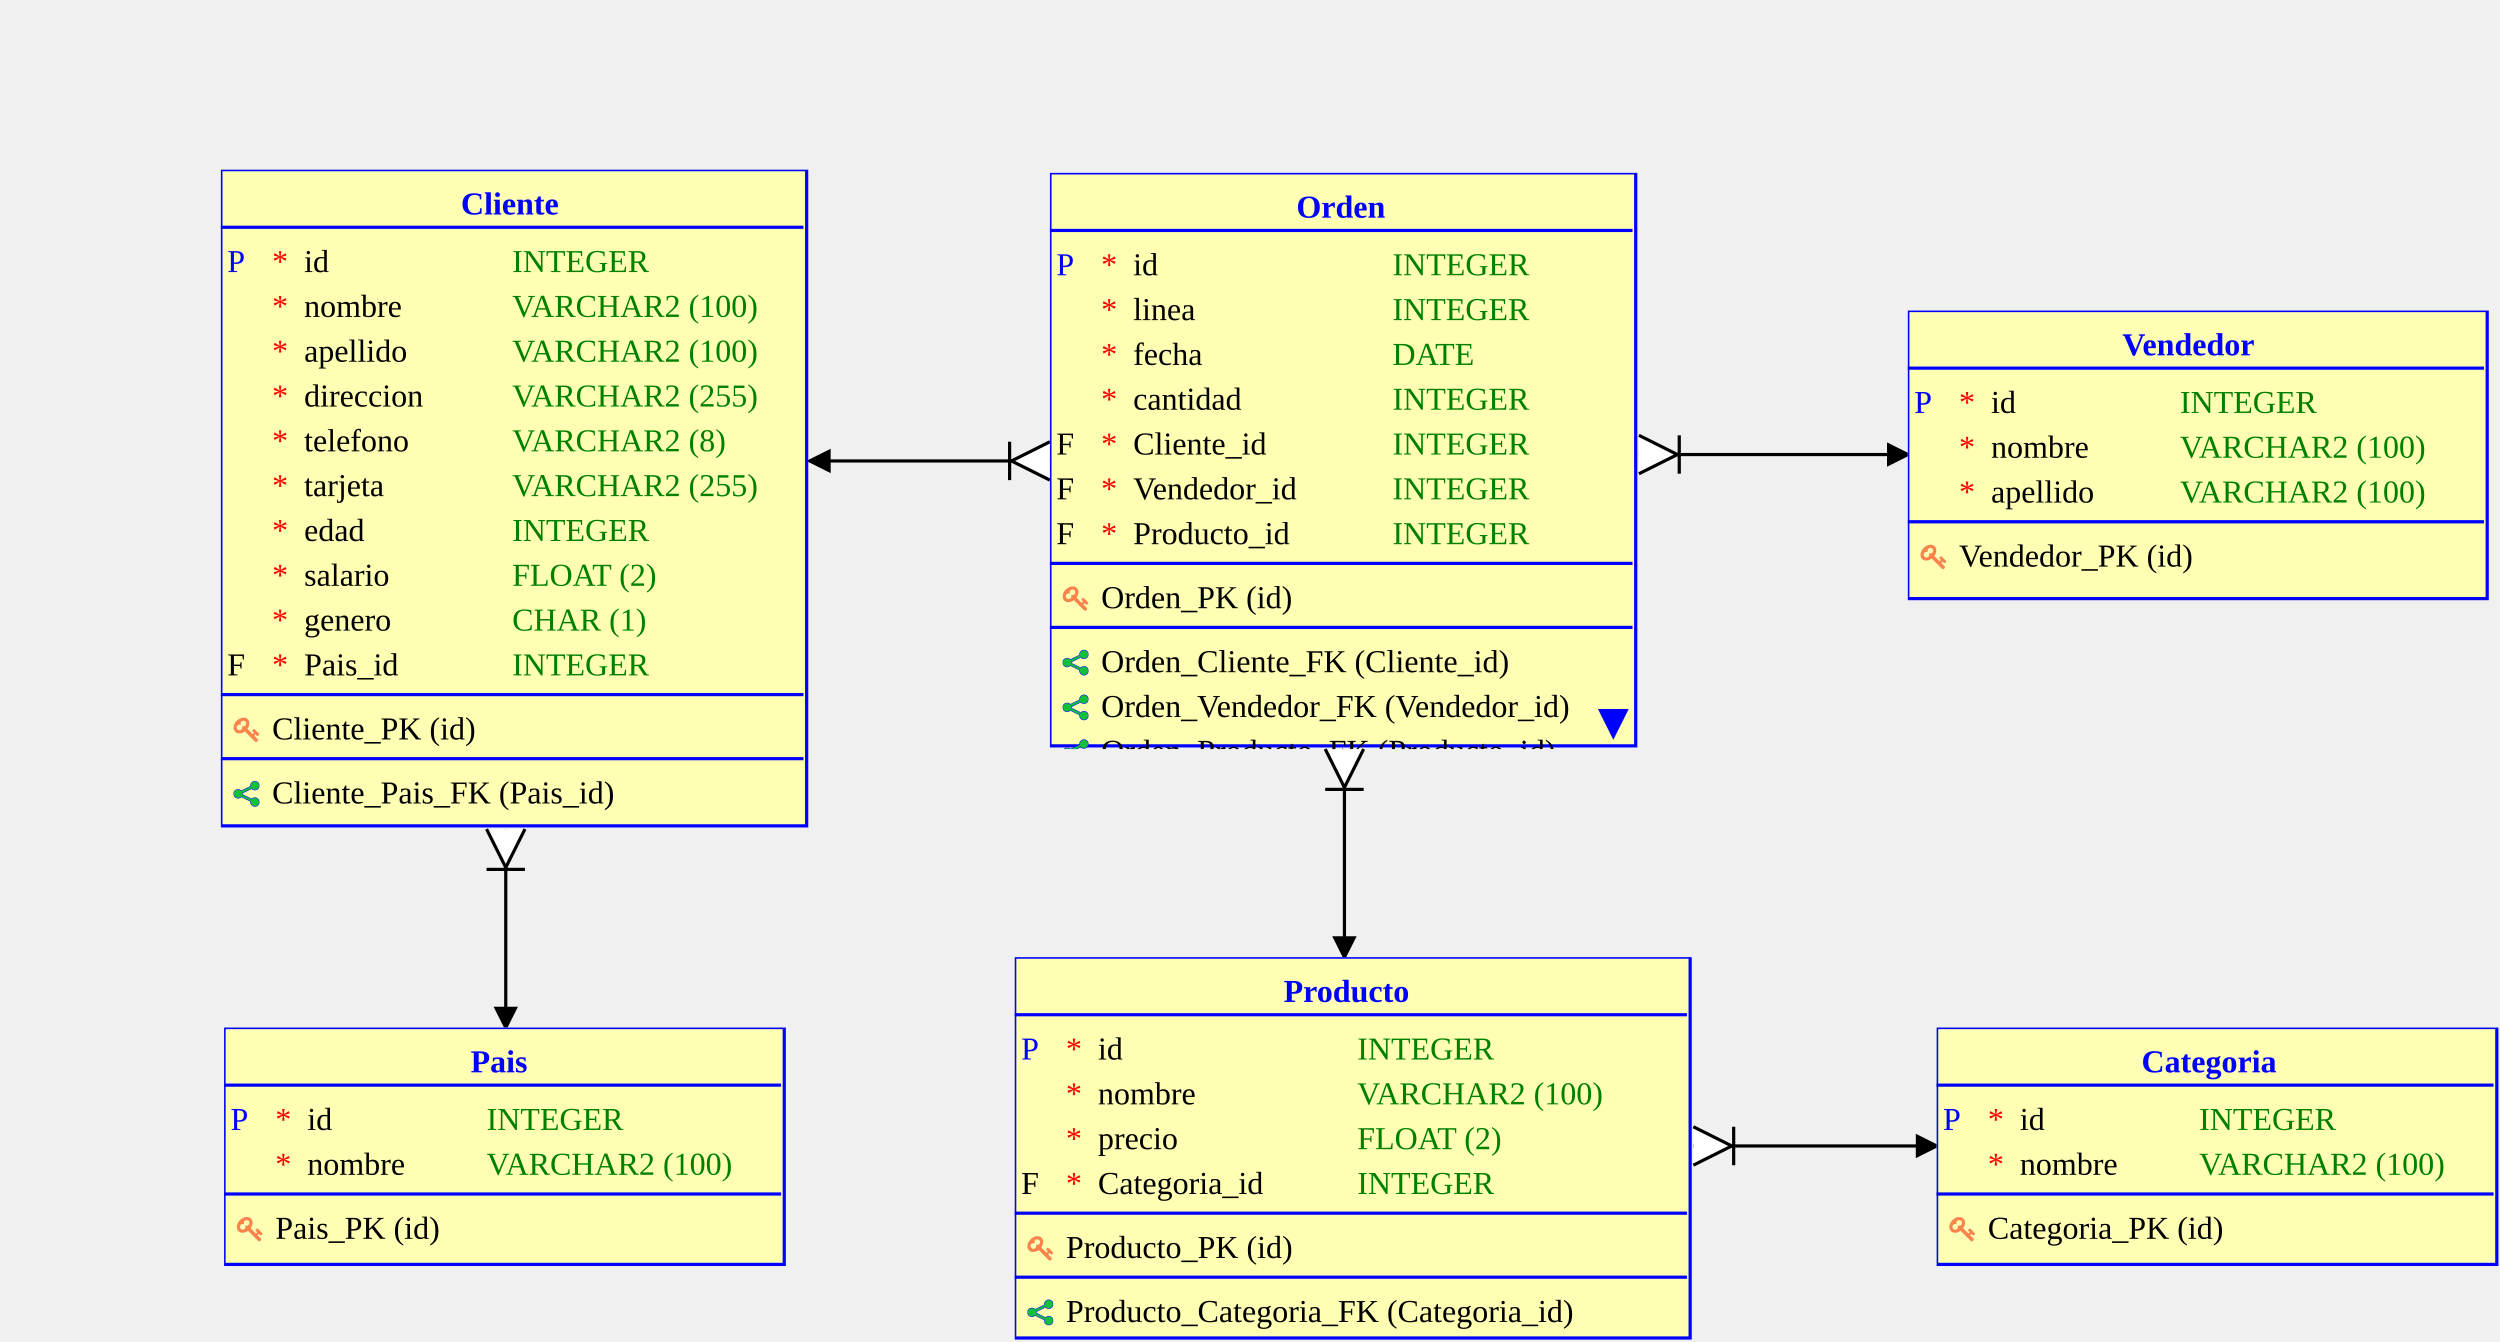
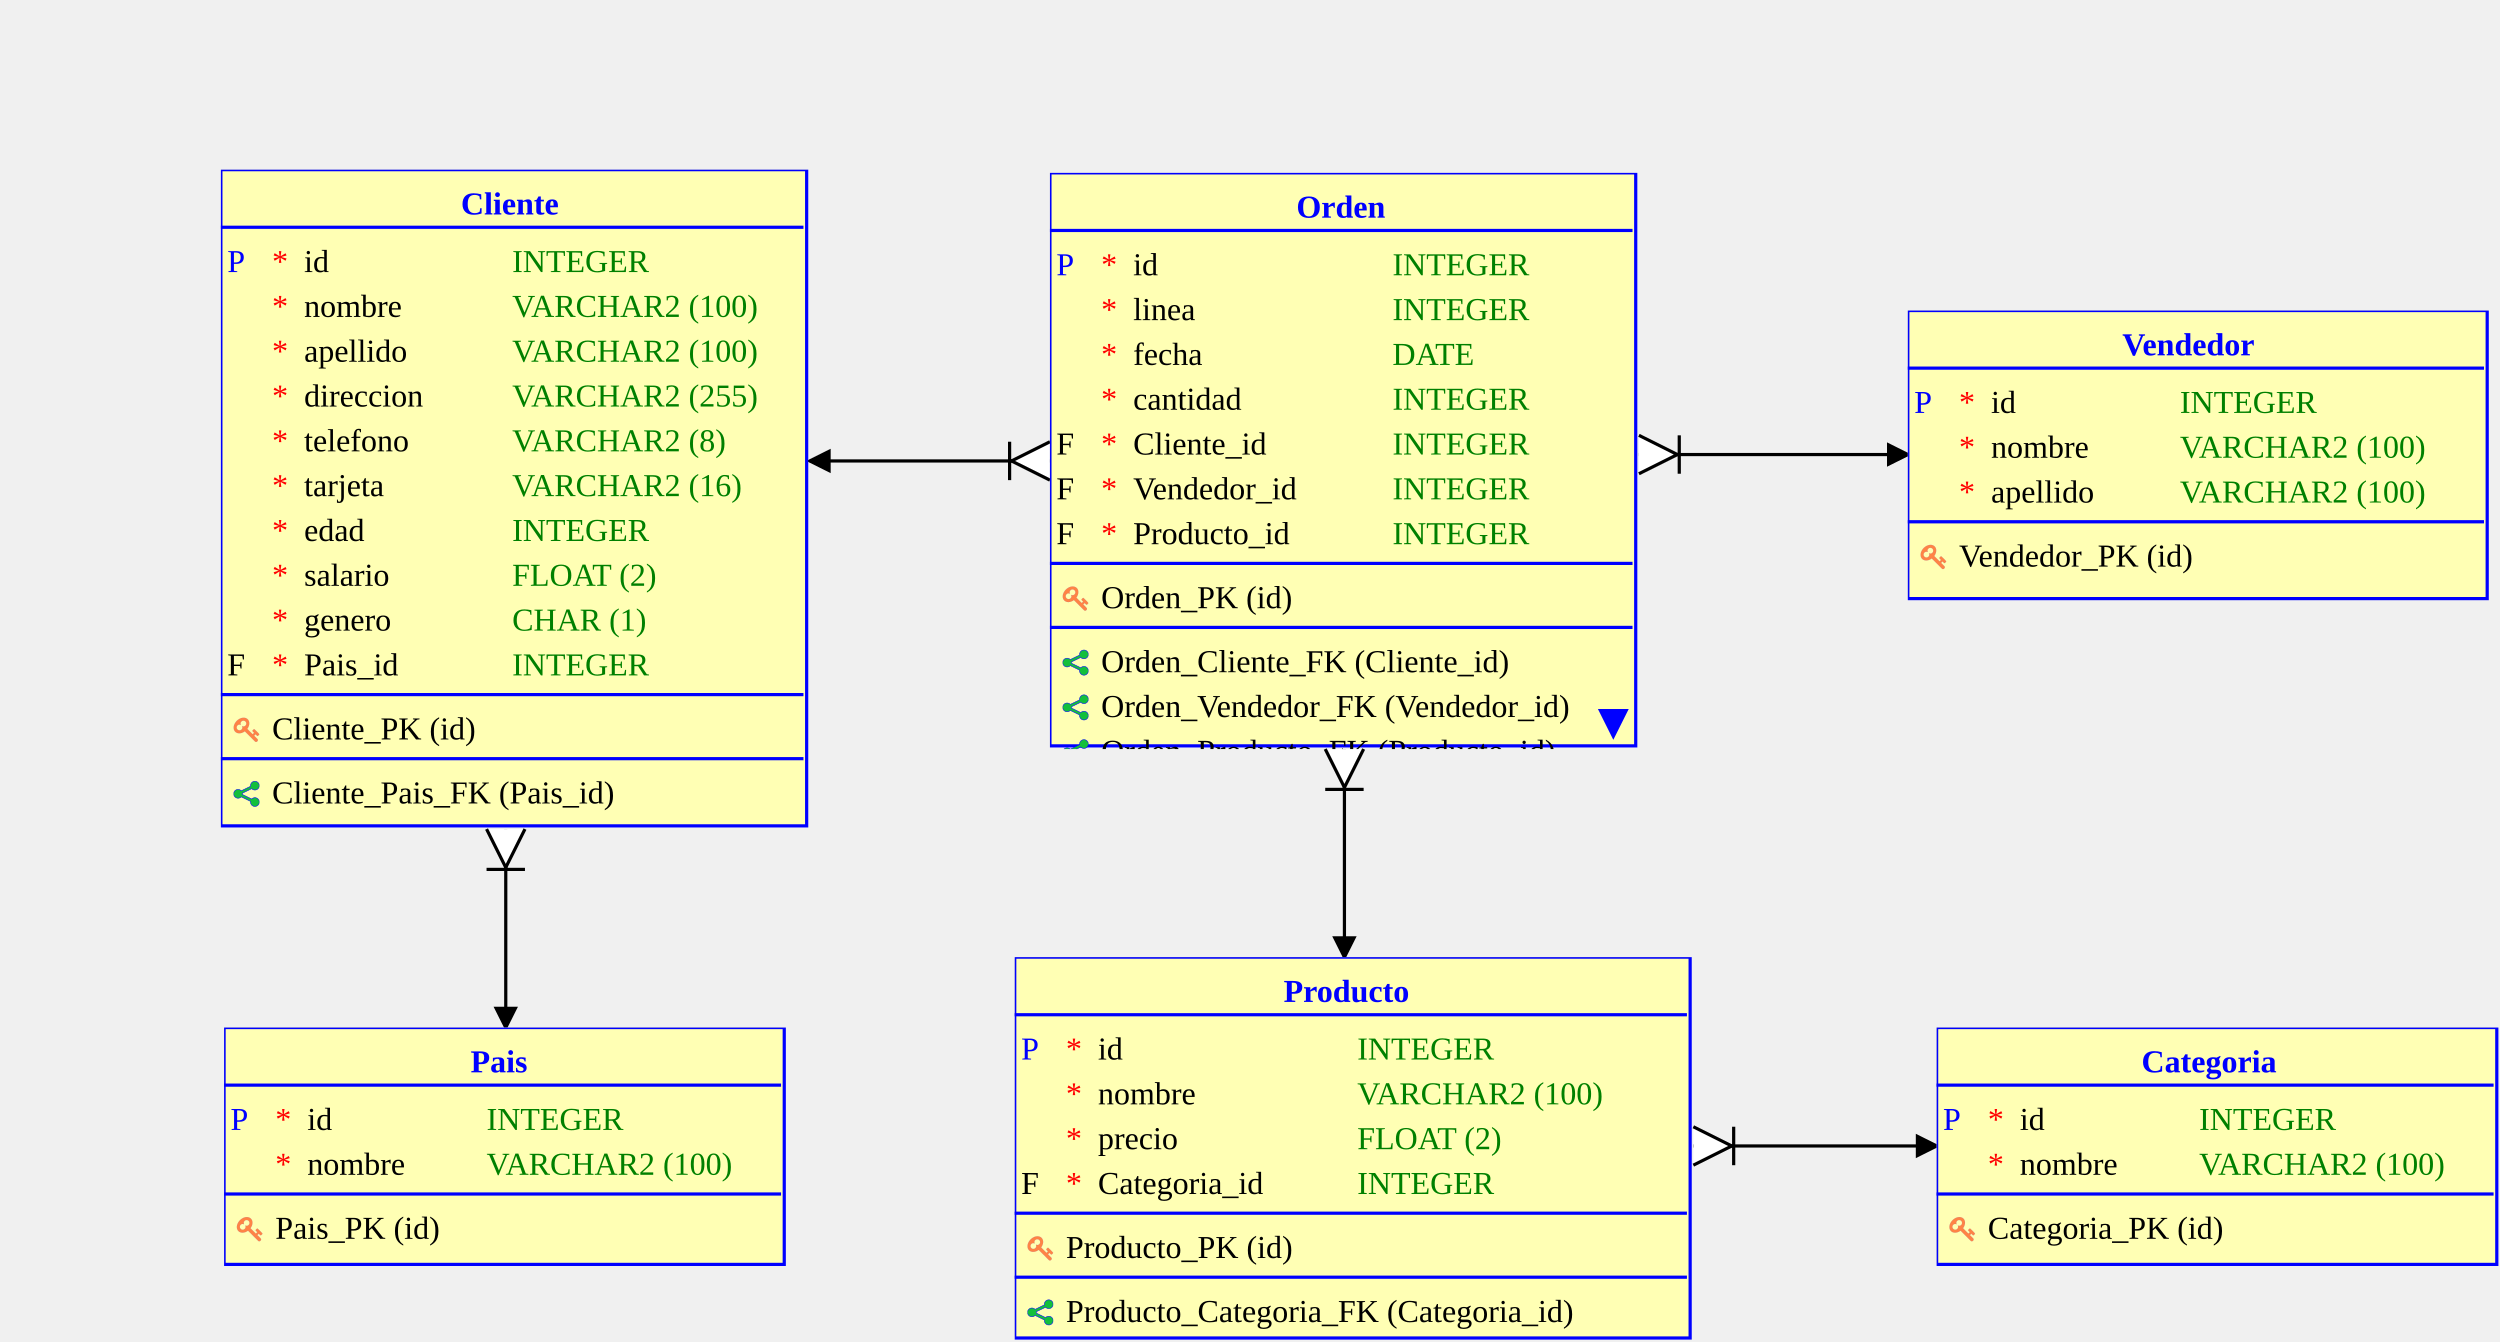
<svg xmlns="http://www.w3.org/2000/svg" xmlns:xlink="http://www.w3.org/1999/xlink" version="1.1" width="781" height="419">
  <defs id="dmw_defs">
    <svg id="fk_sym" viewBox="0 0 48.665 48.665" style="enable-background:new 0 0 48.665 48.665;">
      <g>
        <path d="M40.332,31.592c-2.377,0-4.515,1-6.033,2.598l-17.737-8.686c0.061-0.406,0.103-0.82,0.103-1.246    c0-0.414-0.04-0.818-0.098-1.215l17.711-8.589c1.519,1.609,3.666,2.619,6.054,2.619c4.603,0,8.333-3.731,8.333-8.333    c0-4.603-3.73-8.333-8.333-8.333s-8.333,3.73-8.333,8.333c0,0.414,0.04,0.817,0.098,1.215l-17.709,8.589    c-1.519-1.609-3.666-2.619-6.054-2.619C3.73,15.925,0,19.656,0,24.258c0,4.603,3.73,8.333,8.333,8.333    c2.377,0,4.515-1,6.033-2.596l17.736,8.685c-0.062,0.406-0.104,0.82-0.104,1.245c0,4.604,3.73,8.333,8.333,8.333    s8.333-3.729,8.333-8.333C48.665,35.322,44.935,31.592,40.332,31.592z" fill="#13bf3b" />
      </g>
    </svg>
    <svg id="pk_sym" viewBox="0 0 480.509 480.509" style="enable-background:new 0 0 480.509 480.509;">
      <g>
        <path d="M418.119,331.046c4.094,4.374,7.766,8.186,10.996,11.416c3.237,3.238,6.714,6.376,10.427,9.422   c3.71,3.042,6.427,4.568,8.135,4.568c3.241,0,9.517-4.661,18.843-13.99c9.328-9.321,13.989-15.604,13.989-18.842   c0-1.523-2.714-5.421-8.138-11.704c-5.421-6.276-12.364-13.702-20.838-22.271c-8.473-8.565-16.703-16.744-24.694-24.55   c-8.001-7.81-15.8-15.373-23.417-22.703c-7.611-7.327-11.992-11.56-13.135-12.703c-1.902-1.902-4.093-2.853-6.563-2.853   c-3.237,0-9.521,4.661-18.843,13.988c-9.328,9.322-13.989,15.605-13.989,18.843c0,1.711,1.522,4.421,4.568,8.138   c3.046,3.71,6.188,7.187,9.421,10.424c3.23,3.23,7.047,6.899,11.42,10.992c4.377,4.093,6.848,6.423,7.423,6.995l-27.408,27.404   L254.954,222.268c24.94-33.498,37.408-68.236,37.408-104.211c0-31.024-9.761-56.293-29.263-75.801   c-19.512-19.511-44.778-29.265-75.805-29.265c-30.454,0-60.244,9.042-89.363,27.119c-29.121,18.083-52.727,41.686-70.808,70.808   C9.042,140.038,0,169.828,0,200.28c0,31.029,9.753,56.286,29.265,75.803c19.511,19.517,44.777,29.27,75.801,29.27   c35.976,0,70.71-12.467,104.212-37.407l191.574,191.579c5.332,5.328,11.796,7.994,19.417,7.994c7.991,0,15.704-3.72,23.12-11.14   c7.426-7.426,11.143-15.129,11.143-23.127c0-7.617-2.666-14.092-7.994-19.417l-62.811-62.811l27.405-27.404   C411.699,324.195,414.033,326.666,418.119,331.046z M221.556,161.458c-10.656,10.657-23.601,15.987-38.828,15.987   c-7.996,0-15.896-1.812-23.7-5.43c3.617,7.808,5.426,15.706,5.426,23.7c0,15.229-5.327,28.171-15.987,38.828   c-10.66,10.655-23.606,15.986-38.831,15.986c-15.227,0-28.168-5.325-38.828-15.986c-10.657-10.657-15.987-23.599-15.987-38.828   c0-15.227,5.327-28.171,15.987-38.828C81.464,146.23,94.409,140.9,109.636,140.9c7.992,0,15.893,1.809,23.695,5.424   c-3.616-7.804-5.424-15.706-5.424-23.699c0-15.227,5.327-28.171,15.987-38.828c10.66-10.657,23.604-15.987,38.831-15.987   c15.227,0,28.171,5.327,38.828,15.987c10.657,10.66,15.987,23.601,15.987,38.828C237.539,137.852,232.209,150.797,221.556,161.458z   " fill="#ff8345" />
      </g>
    </svg>
    <svg id="uk_sym" viewBox="0 0 490 490" style="enable-background:new 0 0 490 490;">
      <g>
        <polygon points="236.99,11.41 0,246.348 236.99,478.678 236.99,350.609 129.864,245 236.99,139.391  " fill="#0064fb" />
        <polygon points="253.01,478.59 490,243.651 253.01,11.322 253.01,139.391 360.136,245 253.01,350.609  " fill="#0064fb" />
      </g>
    </svg>
    <svg id="link_sym" viewBox="0 0 1000 900" style="enable-background:new 0 0 1000 900;">
      <g>
        <path fill="black" d="M660.224 422.656c6.976 16.192-0.512 35.008-16.768 42.048-16.128 6.976-34.944-0.448-41.984-16.768-8.448-19.776-20.736-37.696-36.224-53.248-64.64-64.64-177.344-64.64-241.92 0l-145.216 145.28c-66.688 66.688-66.688 175.232 0 241.984 66.688 66.688 175.104 66.752 241.92 0l92.8-92.864c12.48-12.48 32.768-12.48 45.248 0s12.48 32.768 0 45.248l-92.8 92.864c-91.648 91.648-240.832 91.52-332.416 0-91.712-91.648-91.712-240.832 0-332.48l145.216-145.28c44.352-44.416 103.424-68.864 166.272-68.864s121.792 24.448 166.208 68.864c21.248 21.312 38.016 45.952 49.664 73.216zM891.136 401.344l-145.216 145.216c-88.768 88.832-243.712 88.832-332.416 0-21.312-21.312-38.080-45.952-49.728-73.216-7.040-16.256 0.448-35.072 16.704-42.048 16.064-6.784 35.008 0.512 41.984 16.768 8.512 19.776 20.8 37.696 36.288 53.248 64.64 64.64 177.344 64.64 241.92 0l145.216-145.216c66.688-66.688 66.688-175.232 0-241.984-66.752-66.624-175.168-66.688-241.92 0l-92.8 92.864c-12.48 12.48-32.768 12.48-45.248 0s-12.48-32.768 0-45.248l92.8-92.864c45.824-45.824 105.984-68.736 166.208-68.736s120.448 22.912 166.272 68.736c91.584 91.648 91.584 240.768-0.064 332.48z" />
      </g>
    </svg>
    <clipPath clipPathUnits="userSpaceOnUse" id="clipPath1_0_">
      <rect x="0" y="0" width="176" height="75" />
    </clipPath>
    <clipPath clipPathUnits="userSpaceOnUse" id="clipPath3_0_">
      <rect x="0" y="0" width="184" height="180" />
    </clipPath>
    <clipPath clipPathUnits="userSpaceOnUse" id="clipPath5_0_">
      <rect x="0" y="0" width="212" height="120" />
    </clipPath>
    <clipPath clipPathUnits="userSpaceOnUse" id="clipPath6_0_">
      <rect x="0" y="0" width="182" height="91" />
    </clipPath>
    <clipPath clipPathUnits="userSpaceOnUse" id="clipPath2_0_">
      <rect x="0" y="0" width="184" height="206" />
    </clipPath>
    <clipPath clipPathUnits="userSpaceOnUse" id="clipPath4_0_">
      <rect x="0" y="0" width="176" height="75" />
    </clipPath>
  </defs>
  <g stroke-linecap="butt">
    <path stroke="rgb(0,0,0)" fill="none" stroke-opacity="1.0" stroke-width="1" d="M605 358 L529 358" />
    <polygon stroke="rgb(0,0,0)" stroke-dasharray="none" points="605 358 599 361 599 355" fill="rgb(0,0,0)" stroke-width="1" stroke-opacity="1.0" />
    <path stroke-dasharray="none" d="M529.0 352.0 L541.0 358.0 L529.0 364.0 M541.6 352.0 L541.6 364.0" fill="white" stroke-width="1" stroke-opacity="1.0" stroke="rgb(0,0,0)" />
  </g>
  <g stroke-linecap="butt">
    <path stroke="rgb(0,0,0)" fill="none" stroke-opacity="1.0" stroke-width="1" d="M158 321 L158 259" />
    <polygon stroke="rgb(0,0,0)" stroke-dasharray="none" points="158 321 155 315 161 315" fill="rgb(0,0,0)" stroke-width="1" stroke-opacity="1.0" />
    <path stroke-dasharray="none" d="M164.0 259.0 L158.0 271.0 L152.0 259.0 M164.0 271.6 L152.0 271.6" fill="white" stroke-width="1" stroke-opacity="1.0" stroke="rgb(0,0,0)" />
  </g>
  <g stroke-linecap="butt">
    <path stroke="rgb(0,0,0)" fill="none" stroke-opacity="1.0" stroke-width="1" d="M253 144 L328 144" />
    <polygon stroke="rgb(0,0,0)" stroke-dasharray="none" points="253 144 259 141 259 147" fill="rgb(0,0,0)" stroke-width="1" stroke-opacity="1.0" />
    <path stroke-dasharray="none" d="M328.0 150.0 L316.0 144.0 L328.0 138.0 M315.4 150.0 L315.4 138.0" fill="white" stroke-width="1" stroke-opacity="1.0" stroke="rgb(0,0,0)" />
  </g>
  <g stroke-linecap="butt">
    <path stroke="rgb(0,0,0)" fill="none" stroke-opacity="1.0" stroke-width="1" d="M420 299 L420 234" />
    <polygon stroke="rgb(0,0,0)" stroke-dasharray="none" points="420 299 417 293 423 293" fill="rgb(0,0,0)" stroke-width="1" stroke-opacity="1.0" />
    <path stroke-dasharray="none" d="M426.0 234.0 L420.0 246.0 L414.0 234.0 M426.0 246.6 L414.0 246.6" fill="white" stroke-width="1" stroke-opacity="1.0" stroke="rgb(0,0,0)" />
  </g>
  <g stroke-linecap="butt">
    <path stroke="rgb(0,0,0)" fill="none" stroke-opacity="1.0" stroke-width="1" d="M596 142 L512 142" />
    <polygon stroke="rgb(0,0,0)" stroke-dasharray="none" points="596 142 590 145 590 139" fill="rgb(0,0,0)" stroke-width="1" stroke-opacity="1.0" />
    <path stroke-dasharray="none" d="M512.0 136.0 L524.0 142.0 L512.0 148.0 M524.6 136.0 L524.6 148.0" fill="white" stroke-width="1" stroke-opacity="1.0" stroke="rgb(0,0,0)" />
  </g>
+   <g fill="rgb(255,255,180)" stroke="rgb(0,0,255)" fill-opacity="1.0" stroke-opacity="1.0" clip-path="url(#clipPath1_0_)" transform="translate(605,321)">
+     <rect x="0" y="0" width="175" height="74" />
+     <text id="0D2E7921-8C8CE965725F" x="64" y="14" fill="rgb(0,0,255)" font-weight="bold" fill-opacity="1.0" font-size="10" stroke="none">
+ Categoria
+ </text>
+     <line x1="0" y1="18" x2="174" y2="18" fill="none" stroke="rgb(0,0,255)" />
+     <text x="16" y="32" fill="rgb(255,0,0)" fill-opacity="1.0" font-size="10" stroke="none">
+ *
+ </text>
+     <text x="2" y="32" fill="rgb(0,0,255)" fill-opacity="1.0" font-size="10" stroke="none">
+ P
+ </text>
+     <text x="26" y="32" fill="rgb(0,0,0)" fill-opacity="1.0" font-size="10" stroke="none">
+ id
+ </text>
+     <text x="82" y="32" fill="rgb(0,128,0)" fill-opacity="1.0" font-size="10" stroke="none">
+ INTEGER
+ </text>
+     <text x="16" y="46" fill="rgb(255,0,0)" fill-opacity="1.0" font-size="10" stroke="none">
+ *
+ </text>
+     <text x="26" y="46" fill="rgb(0,0,0)" fill-opacity="1.0" font-size="10" stroke="none">
+ nombre
+ </text>
+     <text x="82" y="46" fill="rgb(0,128,0)" fill-opacity="1.0" font-size="10" stroke="none">
+ VARCHAR2 (100)
+ </text>
+     <line x1="0" y1="52" x2="174" y2="52" fill="none" stroke="rgb(0,0,255)" />
+     <use xlink:href="#pk_sym" x="4" y="59" width="8" height="8" fill-opacity="1.0" />
+     <text x="16" y="66" fill="rgb(0,0,0)" fill-opacity="1.0" font-size="10" stroke="none">
+ Categoria_PK (id)
+ </text>
+   </g>
+   <g fill="rgb(255,255,180)" stroke="rgb(0,0,255)" fill-opacity="1.0" stroke-opacity="1.0" clip-path="url(#clipPath3_0_)" transform="translate(328,54)">
+     <rect x="0" y="0" width="183" height="179" />
+     <text id="5F2838C7-EDFB15B4B91F" x="77" y="14" fill="rgb(0,0,255)" font-weight="bold" fill-opacity="1.0" font-size="10" stroke="none">
+ Orden
+ </text>
+     <line x1="0" y1="18" x2="182" y2="18" fill="none" stroke="rgb(0,0,255)" />
+     <text x="16" y="32" fill="rgb(255,0,0)" fill-opacity="1.0" font-size="10" stroke="none">
+ *
+ </text>
+     <text x="2" y="32" fill="rgb(0,0,255)" fill-opacity="1.0" font-size="10" stroke="none">
+ P
+ </text>
+     <text x="26" y="32" fill="rgb(0,0,0)" fill-opacity="1.0" font-size="10" stroke="none">
+ id
+ </text>
+     <text x="107" y="32" fill="rgb(0,128,0)" fill-opacity="1.0" font-size="10" stroke="none">
+ INTEGER
+ </text>
+     <text x="16" y="46" fill="rgb(255,0,0)" fill-opacity="1.0" font-size="10" stroke="none">
+ *
+ </text>
+     <text x="26" y="46" fill="rgb(0,0,0)" fill-opacity="1.0" font-size="10" stroke="none">
+ linea
+ </text>
+     <text x="107" y="46" fill="rgb(0,128,0)" fill-opacity="1.0" font-size="10" stroke="none">
+ INTEGER
+ </text>
+     <text x="16" y="60" fill="rgb(255,0,0)" fill-opacity="1.0" font-size="10" stroke="none">
+ *
+ </text>
+     <text x="26" y="60" fill="rgb(0,0,0)" fill-opacity="1.0" font-size="10" stroke="none">
+ fecha
+ </text>
+     <text x="107" y="60" fill="rgb(0,128,0)" fill-opacity="1.0" font-size="10" stroke="none">
+ DATE
+ </text>
+     <text x="16" y="74" fill="rgb(255,0,0)" fill-opacity="1.0" font-size="10" stroke="none">
+ *
+ </text>
+     <text x="26" y="74" fill="rgb(0,0,0)" fill-opacity="1.0" font-size="10" stroke="none">
+ cantidad
+ </text>
+     <text x="107" y="74" fill="rgb(0,128,0)" fill-opacity="1.0" font-size="10" stroke="none">
+ INTEGER
+ </text>
+     <text x="16" y="88" fill="rgb(255,0,0)" fill-opacity="1.0" font-size="10" stroke="none">
+ *
+ </text>
+     <text x="2" y="88" fill="rgb(0,0,0)" fill-opacity="1.0" font-size="10" stroke="none">
+ F
+ </text>
+     <text x="26" y="88" fill="rgb(0,0,0)" fill-opacity="1.0" font-size="10" stroke="none">
+ Cliente_id
+ </text>
+     <text x="107" y="88" fill="rgb(0,128,0)" fill-opacity="1.0" font-size="10" stroke="none">
+ INTEGER
+ </text>
+     <text x="16" y="102" fill="rgb(255,0,0)" fill-opacity="1.0" font-size="10" stroke="none">
+ *
+ </text>
+     <text x="2" y="102" fill="rgb(0,0,0)" fill-opacity="1.0" font-size="10" stroke="none">
+ F
+ </text>
+     <text x="26" y="102" fill="rgb(0,0,0)" fill-opacity="1.0" font-size="10" stroke="none">
+ Vendedor_id
+ </text>
+     <text x="107" y="102" fill="rgb(0,128,0)" fill-opacity="1.0" font-size="10" stroke="none">
+ INTEGER
+ </text>
+     <text x="16" y="116" fill="rgb(255,0,0)" fill-opacity="1.0" font-size="10" stroke="none">
+ *
+ </text>
+     <text x="2" y="116" fill="rgb(0,0,0)" fill-opacity="1.0" font-size="10" stroke="none">
+ F
+ </text>
+     <text x="26" y="116" fill="rgb(0,0,0)" fill-opacity="1.0" font-size="10" stroke="none">
+ Producto_id
+ </text>
+     <text x="107" y="116" fill="rgb(0,128,0)" fill-opacity="1.0" font-size="10" stroke="none">
+ INTEGER
+ </text>
+     <line x1="0" y1="122" x2="182" y2="122" fill="none" stroke="rgb(0,0,255)" />
+     <use xlink:href="#pk_sym" x="4" y="129" width="8" height="8" fill-opacity="1.0" />
+     <text x="16" y="136" fill="rgb(0,0,0)" fill-opacity="1.0" font-size="10" stroke="none">
+ Orden_PK (id)
+ </text>
+     <line x1="0" y1="142" x2="182" y2="142" fill="none" stroke="rgb(0,0,255)" />
+     <use xlink:href="#fk_sym" x="4" y="149" width="8" height="8" fill-opacity="1.0" />
+     <a xlink:href="#9DE3D6E9-0B939EC82F2A">
+       <text x="16" y="156" fill="rgb(0,0,0)" fill-opacity="1.0" font-size="10" stroke="none">
+ Orden_Cliente_FK (Cliente_id)
+ </text>
+     </a>
+     <use xlink:href="#fk_sym" x="4" y="163" width="8" height="8" fill-opacity="1.0" />
+     <a xlink:href="#7AD38E2F-A04FA957EAA4">
+       <text x="16" y="170" fill="rgb(0,0,0)" fill-opacity="1.0" font-size="10" stroke="none">
+ Orden_Vendedor_FK (Vendedor_id)
+ </text>
+     </a>
+     <use xlink:href="#fk_sym" x="4" y="177" width="8" height="8" fill-opacity="1.0" />
+     <a xlink:href="#6CEB37F7-6E9263B5DA66">
+       <text x="16" y="184" fill="rgb(0,0,0)" fill-opacity="1.0" font-size="10" stroke="none">
+ Orden_Producto_FK (Producto_id)
+ </text>
+     </a>
+     <polygon points="176,176 172,168 180,168" stroke-dasharray="none" stroke="rgb(0,0,255)" fill="rgb(0,0,255)" stroke-width="1" />
+   </g>
+   <g fill="rgb(255,255,180)" stroke="rgb(0,0,255)" fill-opacity="1.0" stroke-opacity="1.0" clip-path="url(#clipPath5_0_)" transform="translate(317,299)">
+     <rect x="0" y="0" width="211" height="119" />
+     <text id="6CEB37F7-6E9263B5DA66" x="84" y="14" fill="rgb(0,0,255)" font-weight="bold" fill-opacity="1.0" font-size="10" stroke="none">
+ Producto
+ </text>
+     <line x1="0" y1="18" x2="210" y2="18" fill="none" stroke="rgb(0,0,255)" />
+     <text x="16" y="32" fill="rgb(255,0,0)" fill-opacity="1.0" font-size="10" stroke="none">
+ *
+ </text>
+     <text x="2" y="32" fill="rgb(0,0,255)" fill-opacity="1.0" font-size="10" stroke="none">
+ P
+ </text>
+     <text x="26" y="32" fill="rgb(0,0,0)" fill-opacity="1.0" font-size="10" stroke="none">
+ id
+ </text>
+     <text x="107" y="32" fill="rgb(0,128,0)" fill-opacity="1.0" font-size="10" stroke="none">
+ INTEGER
+ </text>
+     <text x="16" y="46" fill="rgb(255,0,0)" fill-opacity="1.0" font-size="10" stroke="none">
+ *
+ </text>
+     <text x="26" y="46" fill="rgb(0,0,0)" fill-opacity="1.0" font-size="10" stroke="none">
+ nombre
+ </text>
+     <text x="107" y="46" fill="rgb(0,128,0)" fill-opacity="1.0" font-size="10" stroke="none">
+ VARCHAR2 (100)
+ </text>
+     <text x="16" y="60" fill="rgb(255,0,0)" fill-opacity="1.0" font-size="10" stroke="none">
+ *
+ </text>
+     <text x="26" y="60" fill="rgb(0,0,0)" fill-opacity="1.0" font-size="10" stroke="none">
+ precio
+ </text>
+     <text x="107" y="60" fill="rgb(0,128,0)" fill-opacity="1.0" font-size="10" stroke="none">
+ FLOAT (2)
+ </text>
+     <text x="16" y="74" fill="rgb(255,0,0)" fill-opacity="1.0" font-size="10" stroke="none">
+ *
+ </text>
+     <text x="2" y="74" fill="rgb(0,0,0)" fill-opacity="1.0" font-size="10" stroke="none">
+ F
+ </text>
+     <text x="26" y="74" fill="rgb(0,0,0)" fill-opacity="1.0" font-size="10" stroke="none">
+ Categoria_id
+ </text>
+     <text x="107" y="74" fill="rgb(0,128,0)" fill-opacity="1.0" font-size="10" stroke="none">
+ INTEGER
+ </text>
+     <line x1="0" y1="80" x2="210" y2="80" fill="none" stroke="rgb(0,0,255)" />
+     <use xlink:href="#pk_sym" x="4" y="87" width="8" height="8" fill-opacity="1.0" />
+     <text x="16" y="94" fill="rgb(0,0,0)" fill-opacity="1.0" font-size="10" stroke="none">
+ Producto_PK (id)
+ </text>
+     <line x1="0" y1="100" x2="210" y2="100" fill="none" stroke="rgb(0,0,255)" />
+     <use xlink:href="#fk_sym" x="4" y="107" width="8" height="8" fill-opacity="1.0" />
+     <a xlink:href="#0D2E7921-8C8CE965725F">
+       <text x="16" y="114" fill="rgb(0,0,0)" fill-opacity="1.0" font-size="10" stroke="none">
+ Producto_Categoria_FK (Categoria_id)
+ </text>
+     </a>
+   </g>
+   <g fill="rgb(255,255,180)" stroke="rgb(0,0,255)" fill-opacity="1.0" stroke-opacity="1.0" clip-path="url(#clipPath6_0_)" transform="translate(596,97)">
+     <rect x="0" y="0" width="181" height="90" />
+     <text id="7AD38E2F-A04FA957EAA4" x="67" y="14" fill="rgb(0,0,255)" font-weight="bold" fill-opacity="1.0" font-size="10" stroke="none">
+ Vendedor
+ </text>
+     <line x1="0" y1="18" x2="180" y2="18" fill="none" stroke="rgb(0,0,255)" />
+     <text x="16" y="32" fill="rgb(255,0,0)" fill-opacity="1.0" font-size="10" stroke="none">
+ *
+ </text>
+     <text x="2" y="32" fill="rgb(0,0,255)" fill-opacity="1.0" font-size="10" stroke="none">
+ P
+ </text>
+     <text x="26" y="32" fill="rgb(0,0,0)" fill-opacity="1.0" font-size="10" stroke="none">
+ id
+ </text>
+     <text x="85" y="32" fill="rgb(0,128,0)" fill-opacity="1.0" font-size="10" stroke="none">
+ INTEGER
+ </text>
+     <text x="16" y="46" fill="rgb(255,0,0)" fill-opacity="1.0" font-size="10" stroke="none">
+ *
+ </text>
+     <text x="26" y="46" fill="rgb(0,0,0)" fill-opacity="1.0" font-size="10" stroke="none">
+ nombre
+ </text>
+     <text x="85" y="46" fill="rgb(0,128,0)" fill-opacity="1.0" font-size="10" stroke="none">
+ VARCHAR2 (100)
+ </text>
+     <text x="16" y="60" fill="rgb(255,0,0)" fill-opacity="1.0" font-size="10" stroke="none">
+ *
+ </text>
+     <text x="26" y="60" fill="rgb(0,0,0)" fill-opacity="1.0" font-size="10" stroke="none">
+ apellido
+ </text>
+     <text x="85" y="60" fill="rgb(0,128,0)" fill-opacity="1.0" font-size="10" stroke="none">
+ VARCHAR2 (100)
+ </text>
+     <line x1="0" y1="66" x2="180" y2="66" fill="none" stroke="rgb(0,0,255)" />
+     <use xlink:href="#pk_sym" x="4" y="73" width="8" height="8" fill-opacity="1.0" />
+     <text x="16" y="80" fill="rgb(0,0,0)" fill-opacity="1.0" font-size="10" stroke="none">
+ Vendedor_PK (id)
+ </text>
+   </g>
  <g fill="rgb(255,255,180)" stroke="rgb(0,0,255)" fill-opacity="1.0" stroke-opacity="1.0" clip-path="url(#clipPath2_0_)" transform="translate(69,53)">
    <rect x="0" y="0" width="183" height="205" />
    <text id="9DE3D6E9-0B939EC82F2A" x="75" y="14" fill="rgb(0,0,255)" font-weight="bold" fill-opacity="1.0" font-size="10" stroke="none">
Cliente
</text>
    <line x1="0" y1="18" x2="182" y2="18" fill="none" stroke="rgb(0,0,255)" />
    <text x="16" y="32" fill="rgb(255,0,0)" fill-opacity="1.0" font-size="10" stroke="none">
*
</text>
    <text x="2" y="32" fill="rgb(0,0,255)" fill-opacity="1.0" font-size="10" stroke="none">
P
</text>
    <text x="26" y="32" fill="rgb(0,0,0)" fill-opacity="1.0" font-size="10" stroke="none">
id
</text>
    <text x="91" y="32" fill="rgb(0,128,0)" fill-opacity="1.0" font-size="10" stroke="none">
INTEGER
</text>
    <text x="16" y="46" fill="rgb(255,0,0)" fill-opacity="1.0" font-size="10" stroke="none">
*
</text>
    <text x="26" y="46" fill="rgb(0,0,0)" fill-opacity="1.0" font-size="10" stroke="none">
nombre
</text>
    <text x="91" y="46" fill="rgb(0,128,0)" fill-opacity="1.0" font-size="10" stroke="none">
VARCHAR2 (100)
</text>
    <text x="16" y="60" fill="rgb(255,0,0)" fill-opacity="1.0" font-size="10" stroke="none">
*
</text>
    <text x="26" y="60" fill="rgb(0,0,0)" fill-opacity="1.0" font-size="10" stroke="none">
apellido
</text>
    <text x="91" y="60" fill="rgb(0,128,0)" fill-opacity="1.0" font-size="10" stroke="none">
VARCHAR2 (100)
</text>
    <text x="16" y="74" fill="rgb(255,0,0)" fill-opacity="1.0" font-size="10" stroke="none">
*
</text>
    <text x="26" y="74" fill="rgb(0,0,0)" fill-opacity="1.0" font-size="10" stroke="none">
direccion
</text>
    <text x="91" y="74" fill="rgb(0,128,0)" fill-opacity="1.0" font-size="10" stroke="none">
VARCHAR2 (255)
</text>
    <text x="16" y="88" fill="rgb(255,0,0)" fill-opacity="1.0" font-size="10" stroke="none">
*
</text>
    <text x="26" y="88" fill="rgb(0,0,0)" fill-opacity="1.0" font-size="10" stroke="none">
telefono
</text>
    <text x="91" y="88" fill="rgb(0,128,0)" fill-opacity="1.0" font-size="10" stroke="none">
VARCHAR2 (8)
</text>
    <text x="16" y="102" fill="rgb(255,0,0)" fill-opacity="1.0" font-size="10" stroke="none">
*
</text>
    <text x="26" y="102" fill="rgb(0,0,0)" fill-opacity="1.0" font-size="10" stroke="none">
tarjeta
</text>
    <text x="91" y="102" fill="rgb(0,128,0)" fill-opacity="1.0" font-size="10" stroke="none">
- VARCHAR2 (255)
+ VARCHAR2 (16)
</text>
    <text x="16" y="116" fill="rgb(255,0,0)" fill-opacity="1.0" font-size="10" stroke="none">
*
</text>
    <text x="26" y="116" fill="rgb(0,0,0)" fill-opacity="1.0" font-size="10" stroke="none">
edad
</text>
    <text x="91" y="116" fill="rgb(0,128,0)" fill-opacity="1.0" font-size="10" stroke="none">
INTEGER
</text>
    <text x="16" y="130" fill="rgb(255,0,0)" fill-opacity="1.0" font-size="10" stroke="none">
*
</text>
    <text x="26" y="130" fill="rgb(0,0,0)" fill-opacity="1.0" font-size="10" stroke="none">
salario
</text>
    <text x="91" y="130" fill="rgb(0,128,0)" fill-opacity="1.0" font-size="10" stroke="none">
FLOAT (2)
</text>
    <text x="16" y="144" fill="rgb(255,0,0)" fill-opacity="1.0" font-size="10" stroke="none">
*
</text>
    <text x="26" y="144" fill="rgb(0,0,0)" fill-opacity="1.0" font-size="10" stroke="none">
genero
</text>
    <text x="91" y="144" fill="rgb(0,128,0)" fill-opacity="1.0" font-size="10" stroke="none">
CHAR (1)
</text>
    <text x="16" y="158" fill="rgb(255,0,0)" fill-opacity="1.0" font-size="10" stroke="none">
*
</text>
    <text x="2" y="158" fill="rgb(0,0,0)" fill-opacity="1.0" font-size="10" stroke="none">
F
</text>
    <text x="26" y="158" fill="rgb(0,0,0)" fill-opacity="1.0" font-size="10" stroke="none">
Pais_id
</text>
    <text x="91" y="158" fill="rgb(0,128,0)" fill-opacity="1.0" font-size="10" stroke="none">
INTEGER
</text>
    <line x1="0" y1="164" x2="182" y2="164" fill="none" stroke="rgb(0,0,255)" />
    <use xlink:href="#pk_sym" x="4" y="171" width="8" height="8" fill-opacity="1.0" />
    <text x="16" y="178" fill="rgb(0,0,0)" fill-opacity="1.0" font-size="10" stroke="none">
Cliente_PK (id)
</text>
    <line x1="0" y1="184" x2="182" y2="184" fill="none" stroke="rgb(0,0,255)" />
    <use xlink:href="#fk_sym" x="4" y="191" width="8" height="8" fill-opacity="1.0" />
    <a xlink:href="#C8CCAAE0-86DD83E558C8">
      <text x="16" y="198" fill="rgb(0,0,0)" fill-opacity="1.0" font-size="10" stroke="none">
Cliente_Pais_FK (Pais_id)
</text>
    </a>
  </g>
-   <g fill="rgb(255,255,180)" stroke="rgb(0,0,255)" fill-opacity="1.0" stroke-opacity="1.0" clip-path="url(#clipPath3_0_)" transform="translate(328,54)">
-     <rect x="0" y="0" width="183" height="179" />
-     <text id="5F2838C7-EDFB15B4B91F" x="77" y="14" fill="rgb(0,0,255)" font-weight="bold" fill-opacity="1.0" font-size="10" stroke="none">
- Orden
- </text>
-     <line x1="0" y1="18" x2="182" y2="18" fill="none" stroke="rgb(0,0,255)" />
-     <text x="16" y="32" fill="rgb(255,0,0)" fill-opacity="1.0" font-size="10" stroke="none">
- *
- </text>
-     <text x="2" y="32" fill="rgb(0,0,255)" fill-opacity="1.0" font-size="10" stroke="none">
- P
- </text>
-     <text x="26" y="32" fill="rgb(0,0,0)" fill-opacity="1.0" font-size="10" stroke="none">
- id
- </text>
-     <text x="107" y="32" fill="rgb(0,128,0)" fill-opacity="1.0" font-size="10" stroke="none">
- INTEGER
- </text>
-     <text x="16" y="46" fill="rgb(255,0,0)" fill-opacity="1.0" font-size="10" stroke="none">
- *
- </text>
-     <text x="26" y="46" fill="rgb(0,0,0)" fill-opacity="1.0" font-size="10" stroke="none">
- linea
- </text>
-     <text x="107" y="46" fill="rgb(0,128,0)" fill-opacity="1.0" font-size="10" stroke="none">
- INTEGER
- </text>
-     <text x="16" y="60" fill="rgb(255,0,0)" fill-opacity="1.0" font-size="10" stroke="none">
- *
- </text>
-     <text x="26" y="60" fill="rgb(0,0,0)" fill-opacity="1.0" font-size="10" stroke="none">
- fecha
- </text>
-     <text x="107" y="60" fill="rgb(0,128,0)" fill-opacity="1.0" font-size="10" stroke="none">
- DATE
- </text>
-     <text x="16" y="74" fill="rgb(255,0,0)" fill-opacity="1.0" font-size="10" stroke="none">
- *
- </text>
-     <text x="26" y="74" fill="rgb(0,0,0)" fill-opacity="1.0" font-size="10" stroke="none">
- cantidad
- </text>
-     <text x="107" y="74" fill="rgb(0,128,0)" fill-opacity="1.0" font-size="10" stroke="none">
- INTEGER
- </text>
-     <text x="16" y="88" fill="rgb(255,0,0)" fill-opacity="1.0" font-size="10" stroke="none">
- *
- </text>
-     <text x="2" y="88" fill="rgb(0,0,0)" fill-opacity="1.0" font-size="10" stroke="none">
- F
- </text>
-     <text x="26" y="88" fill="rgb(0,0,0)" fill-opacity="1.0" font-size="10" stroke="none">
- Cliente_id
- </text>
-     <text x="107" y="88" fill="rgb(0,128,0)" fill-opacity="1.0" font-size="10" stroke="none">
- INTEGER
- </text>
-     <text x="16" y="102" fill="rgb(255,0,0)" fill-opacity="1.0" font-size="10" stroke="none">
- *
- </text>
-     <text x="2" y="102" fill="rgb(0,0,0)" fill-opacity="1.0" font-size="10" stroke="none">
- F
- </text>
-     <text x="26" y="102" fill="rgb(0,0,0)" fill-opacity="1.0" font-size="10" stroke="none">
- Vendedor_id
- </text>
-     <text x="107" y="102" fill="rgb(0,128,0)" fill-opacity="1.0" font-size="10" stroke="none">
- INTEGER
- </text>
-     <text x="16" y="116" fill="rgb(255,0,0)" fill-opacity="1.0" font-size="10" stroke="none">
- *
- </text>
-     <text x="2" y="116" fill="rgb(0,0,0)" fill-opacity="1.0" font-size="10" stroke="none">
- F
- </text>
-     <text x="26" y="116" fill="rgb(0,0,0)" fill-opacity="1.0" font-size="10" stroke="none">
- Producto_id
- </text>
-     <text x="107" y="116" fill="rgb(0,128,0)" fill-opacity="1.0" font-size="10" stroke="none">
- INTEGER
- </text>
-     <line x1="0" y1="122" x2="182" y2="122" fill="none" stroke="rgb(0,0,255)" />
-     <use xlink:href="#pk_sym" x="4" y="129" width="8" height="8" fill-opacity="1.0" />
-     <text x="16" y="136" fill="rgb(0,0,0)" fill-opacity="1.0" font-size="10" stroke="none">
- Orden_PK (id)
- </text>
-     <line x1="0" y1="142" x2="182" y2="142" fill="none" stroke="rgb(0,0,255)" />
-     <use xlink:href="#fk_sym" x="4" y="149" width="8" height="8" fill-opacity="1.0" />
-     <a xlink:href="#9DE3D6E9-0B939EC82F2A">
-       <text x="16" y="156" fill="rgb(0,0,0)" fill-opacity="1.0" font-size="10" stroke="none">
- Orden_Cliente_FK (Cliente_id)
- </text>
-     </a>
-     <use xlink:href="#fk_sym" x="4" y="163" width="8" height="8" fill-opacity="1.0" />
-     <a xlink:href="#7AD38E2F-A04FA957EAA4">
-       <text x="16" y="170" fill="rgb(0,0,0)" fill-opacity="1.0" font-size="10" stroke="none">
- Orden_Vendedor_FK (Vendedor_id)
- </text>
-     </a>
-     <use xlink:href="#fk_sym" x="4" y="177" width="8" height="8" fill-opacity="1.0" />
-     <a xlink:href="#6CEB37F7-6E9263B5DA66">
-       <text x="16" y="184" fill="rgb(0,0,0)" fill-opacity="1.0" font-size="10" stroke="none">
- Orden_Producto_FK (Producto_id)
- </text>
-     </a>
-     <polygon points="176,176 172,168 180,168" stroke-dasharray="none" stroke="rgb(0,0,255)" fill="rgb(0,0,255)" stroke-width="1" />
-   </g>
-   <g fill="rgb(255,255,180)" stroke="rgb(0,0,255)" fill-opacity="1.0" stroke-opacity="1.0" clip-path="url(#clipPath6_0_)" transform="translate(596,97)">
-     <rect x="0" y="0" width="181" height="90" />
-     <text id="7AD38E2F-A04FA957EAA4" x="67" y="14" fill="rgb(0,0,255)" font-weight="bold" fill-opacity="1.0" font-size="10" stroke="none">
- Vendedor
- </text>
-     <line x1="0" y1="18" x2="180" y2="18" fill="none" stroke="rgb(0,0,255)" />
-     <text x="16" y="32" fill="rgb(255,0,0)" fill-opacity="1.0" font-size="10" stroke="none">
- *
- </text>
-     <text x="2" y="32" fill="rgb(0,0,255)" fill-opacity="1.0" font-size="10" stroke="none">
- P
- </text>
-     <text x="26" y="32" fill="rgb(0,0,0)" fill-opacity="1.0" font-size="10" stroke="none">
- id
- </text>
-     <text x="85" y="32" fill="rgb(0,128,0)" fill-opacity="1.0" font-size="10" stroke="none">
- INTEGER
- </text>
-     <text x="16" y="46" fill="rgb(255,0,0)" fill-opacity="1.0" font-size="10" stroke="none">
- *
- </text>
-     <text x="26" y="46" fill="rgb(0,0,0)" fill-opacity="1.0" font-size="10" stroke="none">
- nombre
- </text>
-     <text x="85" y="46" fill="rgb(0,128,0)" fill-opacity="1.0" font-size="10" stroke="none">
- VARCHAR2 (100)
- </text>
-     <text x="16" y="60" fill="rgb(255,0,0)" fill-opacity="1.0" font-size="10" stroke="none">
- *
- </text>
-     <text x="26" y="60" fill="rgb(0,0,0)" fill-opacity="1.0" font-size="10" stroke="none">
- apellido
- </text>
-     <text x="85" y="60" fill="rgb(0,128,0)" fill-opacity="1.0" font-size="10" stroke="none">
- VARCHAR2 (100)
- </text>
-     <line x1="0" y1="66" x2="180" y2="66" fill="none" stroke="rgb(0,0,255)" />
-     <use xlink:href="#pk_sym" x="4" y="73" width="8" height="8" fill-opacity="1.0" />
-     <text x="16" y="80" fill="rgb(0,0,0)" fill-opacity="1.0" font-size="10" stroke="none">
- Vendedor_PK (id)
- </text>
-   </g>
  <g fill="rgb(255,255,180)" stroke="rgb(0,0,255)" fill-opacity="1.0" stroke-opacity="1.0" clip-path="url(#clipPath4_0_)" transform="translate(70,321)">
    <rect x="0" y="0" width="175" height="74" />
    <text id="C8CCAAE0-86DD83E558C8" x="77" y="14" fill="rgb(0,0,255)" font-weight="bold" fill-opacity="1.0" font-size="10" stroke="none">
Pais
</text>
    <line x1="0" y1="18" x2="174" y2="18" fill="none" stroke="rgb(0,0,255)" />
    <text x="16" y="32" fill="rgb(255,0,0)" fill-opacity="1.0" font-size="10" stroke="none">
*
</text>
    <text x="2" y="32" fill="rgb(0,0,255)" fill-opacity="1.0" font-size="10" stroke="none">
P
</text>
    <text x="26" y="32" fill="rgb(0,0,0)" fill-opacity="1.0" font-size="10" stroke="none">
id
</text>
    <text x="82" y="32" fill="rgb(0,128,0)" fill-opacity="1.0" font-size="10" stroke="none">
INTEGER
</text>
    <text x="16" y="46" fill="rgb(255,0,0)" fill-opacity="1.0" font-size="10" stroke="none">
*
</text>
    <text x="26" y="46" fill="rgb(0,0,0)" fill-opacity="1.0" font-size="10" stroke="none">
nombre
</text>
    <text x="82" y="46" fill="rgb(0,128,0)" fill-opacity="1.0" font-size="10" stroke="none">
VARCHAR2 (100)
</text>
    <line x1="0" y1="52" x2="174" y2="52" fill="none" stroke="rgb(0,0,255)" />
    <use xlink:href="#pk_sym" x="4" y="59" width="8" height="8" fill-opacity="1.0" />
    <text x="16" y="66" fill="rgb(0,0,0)" fill-opacity="1.0" font-size="10" stroke="none">
Pais_PK (id)
</text>
  </g>
-   <g fill="rgb(255,255,180)" stroke="rgb(0,0,255)" fill-opacity="1.0" stroke-opacity="1.0" clip-path="url(#clipPath5_0_)" transform="translate(317,299)">
-     <rect x="0" y="0" width="211" height="119" />
-     <text id="6CEB37F7-6E9263B5DA66" x="84" y="14" fill="rgb(0,0,255)" font-weight="bold" fill-opacity="1.0" font-size="10" stroke="none">
- Producto
- </text>
-     <line x1="0" y1="18" x2="210" y2="18" fill="none" stroke="rgb(0,0,255)" />
-     <text x="16" y="32" fill="rgb(255,0,0)" fill-opacity="1.0" font-size="10" stroke="none">
- *
- </text>
-     <text x="2" y="32" fill="rgb(0,0,255)" fill-opacity="1.0" font-size="10" stroke="none">
- P
- </text>
-     <text x="26" y="32" fill="rgb(0,0,0)" fill-opacity="1.0" font-size="10" stroke="none">
- id
- </text>
-     <text x="107" y="32" fill="rgb(0,128,0)" fill-opacity="1.0" font-size="10" stroke="none">
- INTEGER
- </text>
-     <text x="16" y="46" fill="rgb(255,0,0)" fill-opacity="1.0" font-size="10" stroke="none">
- *
- </text>
-     <text x="26" y="46" fill="rgb(0,0,0)" fill-opacity="1.0" font-size="10" stroke="none">
- nombre
- </text>
-     <text x="107" y="46" fill="rgb(0,128,0)" fill-opacity="1.0" font-size="10" stroke="none">
- VARCHAR2 (100)
- </text>
-     <text x="16" y="60" fill="rgb(255,0,0)" fill-opacity="1.0" font-size="10" stroke="none">
- *
- </text>
-     <text x="26" y="60" fill="rgb(0,0,0)" fill-opacity="1.0" font-size="10" stroke="none">
- precio
- </text>
-     <text x="107" y="60" fill="rgb(0,128,0)" fill-opacity="1.0" font-size="10" stroke="none">
- FLOAT (2)
- </text>
-     <text x="16" y="74" fill="rgb(255,0,0)" fill-opacity="1.0" font-size="10" stroke="none">
- *
- </text>
-     <text x="2" y="74" fill="rgb(0,0,0)" fill-opacity="1.0" font-size="10" stroke="none">
- F
- </text>
-     <text x="26" y="74" fill="rgb(0,0,0)" fill-opacity="1.0" font-size="10" stroke="none">
- Categoria_id
- </text>
-     <text x="107" y="74" fill="rgb(0,128,0)" fill-opacity="1.0" font-size="10" stroke="none">
- INTEGER
- </text>
-     <line x1="0" y1="80" x2="210" y2="80" fill="none" stroke="rgb(0,0,255)" />
-     <use xlink:href="#pk_sym" x="4" y="87" width="8" height="8" fill-opacity="1.0" />
-     <text x="16" y="94" fill="rgb(0,0,0)" fill-opacity="1.0" font-size="10" stroke="none">
- Producto_PK (id)
- </text>
-     <line x1="0" y1="100" x2="210" y2="100" fill="none" stroke="rgb(0,0,255)" />
-     <use xlink:href="#fk_sym" x="4" y="107" width="8" height="8" fill-opacity="1.0" />
-     <a xlink:href="#0D2E7921-8C8CE965725F">
-       <text x="16" y="114" fill="rgb(0,0,0)" fill-opacity="1.0" font-size="10" stroke="none">
- Producto_Categoria_FK (Categoria_id)
- </text>
-     </a>
-   </g>
-   <g fill="rgb(255,255,180)" stroke="rgb(0,0,255)" fill-opacity="1.0" stroke-opacity="1.0" clip-path="url(#clipPath1_0_)" transform="translate(605,321)">
-     <rect x="0" y="0" width="175" height="74" />
-     <text id="0D2E7921-8C8CE965725F" x="64" y="14" fill="rgb(0,0,255)" font-weight="bold" fill-opacity="1.0" font-size="10" stroke="none">
- Categoria
- </text>
-     <line x1="0" y1="18" x2="174" y2="18" fill="none" stroke="rgb(0,0,255)" />
-     <text x="16" y="32" fill="rgb(255,0,0)" fill-opacity="1.0" font-size="10" stroke="none">
- *
- </text>
-     <text x="2" y="32" fill="rgb(0,0,255)" fill-opacity="1.0" font-size="10" stroke="none">
- P
- </text>
-     <text x="26" y="32" fill="rgb(0,0,0)" fill-opacity="1.0" font-size="10" stroke="none">
- id
- </text>
-     <text x="82" y="32" fill="rgb(0,128,0)" fill-opacity="1.0" font-size="10" stroke="none">
- INTEGER
- </text>
-     <text x="16" y="46" fill="rgb(255,0,0)" fill-opacity="1.0" font-size="10" stroke="none">
- *
- </text>
-     <text x="26" y="46" fill="rgb(0,0,0)" fill-opacity="1.0" font-size="10" stroke="none">
- nombre
- </text>
-     <text x="82" y="46" fill="rgb(0,128,0)" fill-opacity="1.0" font-size="10" stroke="none">
- VARCHAR2 (100)
- </text>
-     <line x1="0" y1="52" x2="174" y2="52" fill="none" stroke="rgb(0,0,255)" />
-     <use xlink:href="#pk_sym" x="4" y="59" width="8" height="8" fill-opacity="1.0" />
-     <text x="16" y="66" fill="rgb(0,0,0)" fill-opacity="1.0" font-size="10" stroke="none">
- Categoria_PK (id)
- </text>
-   </g>
</svg>
